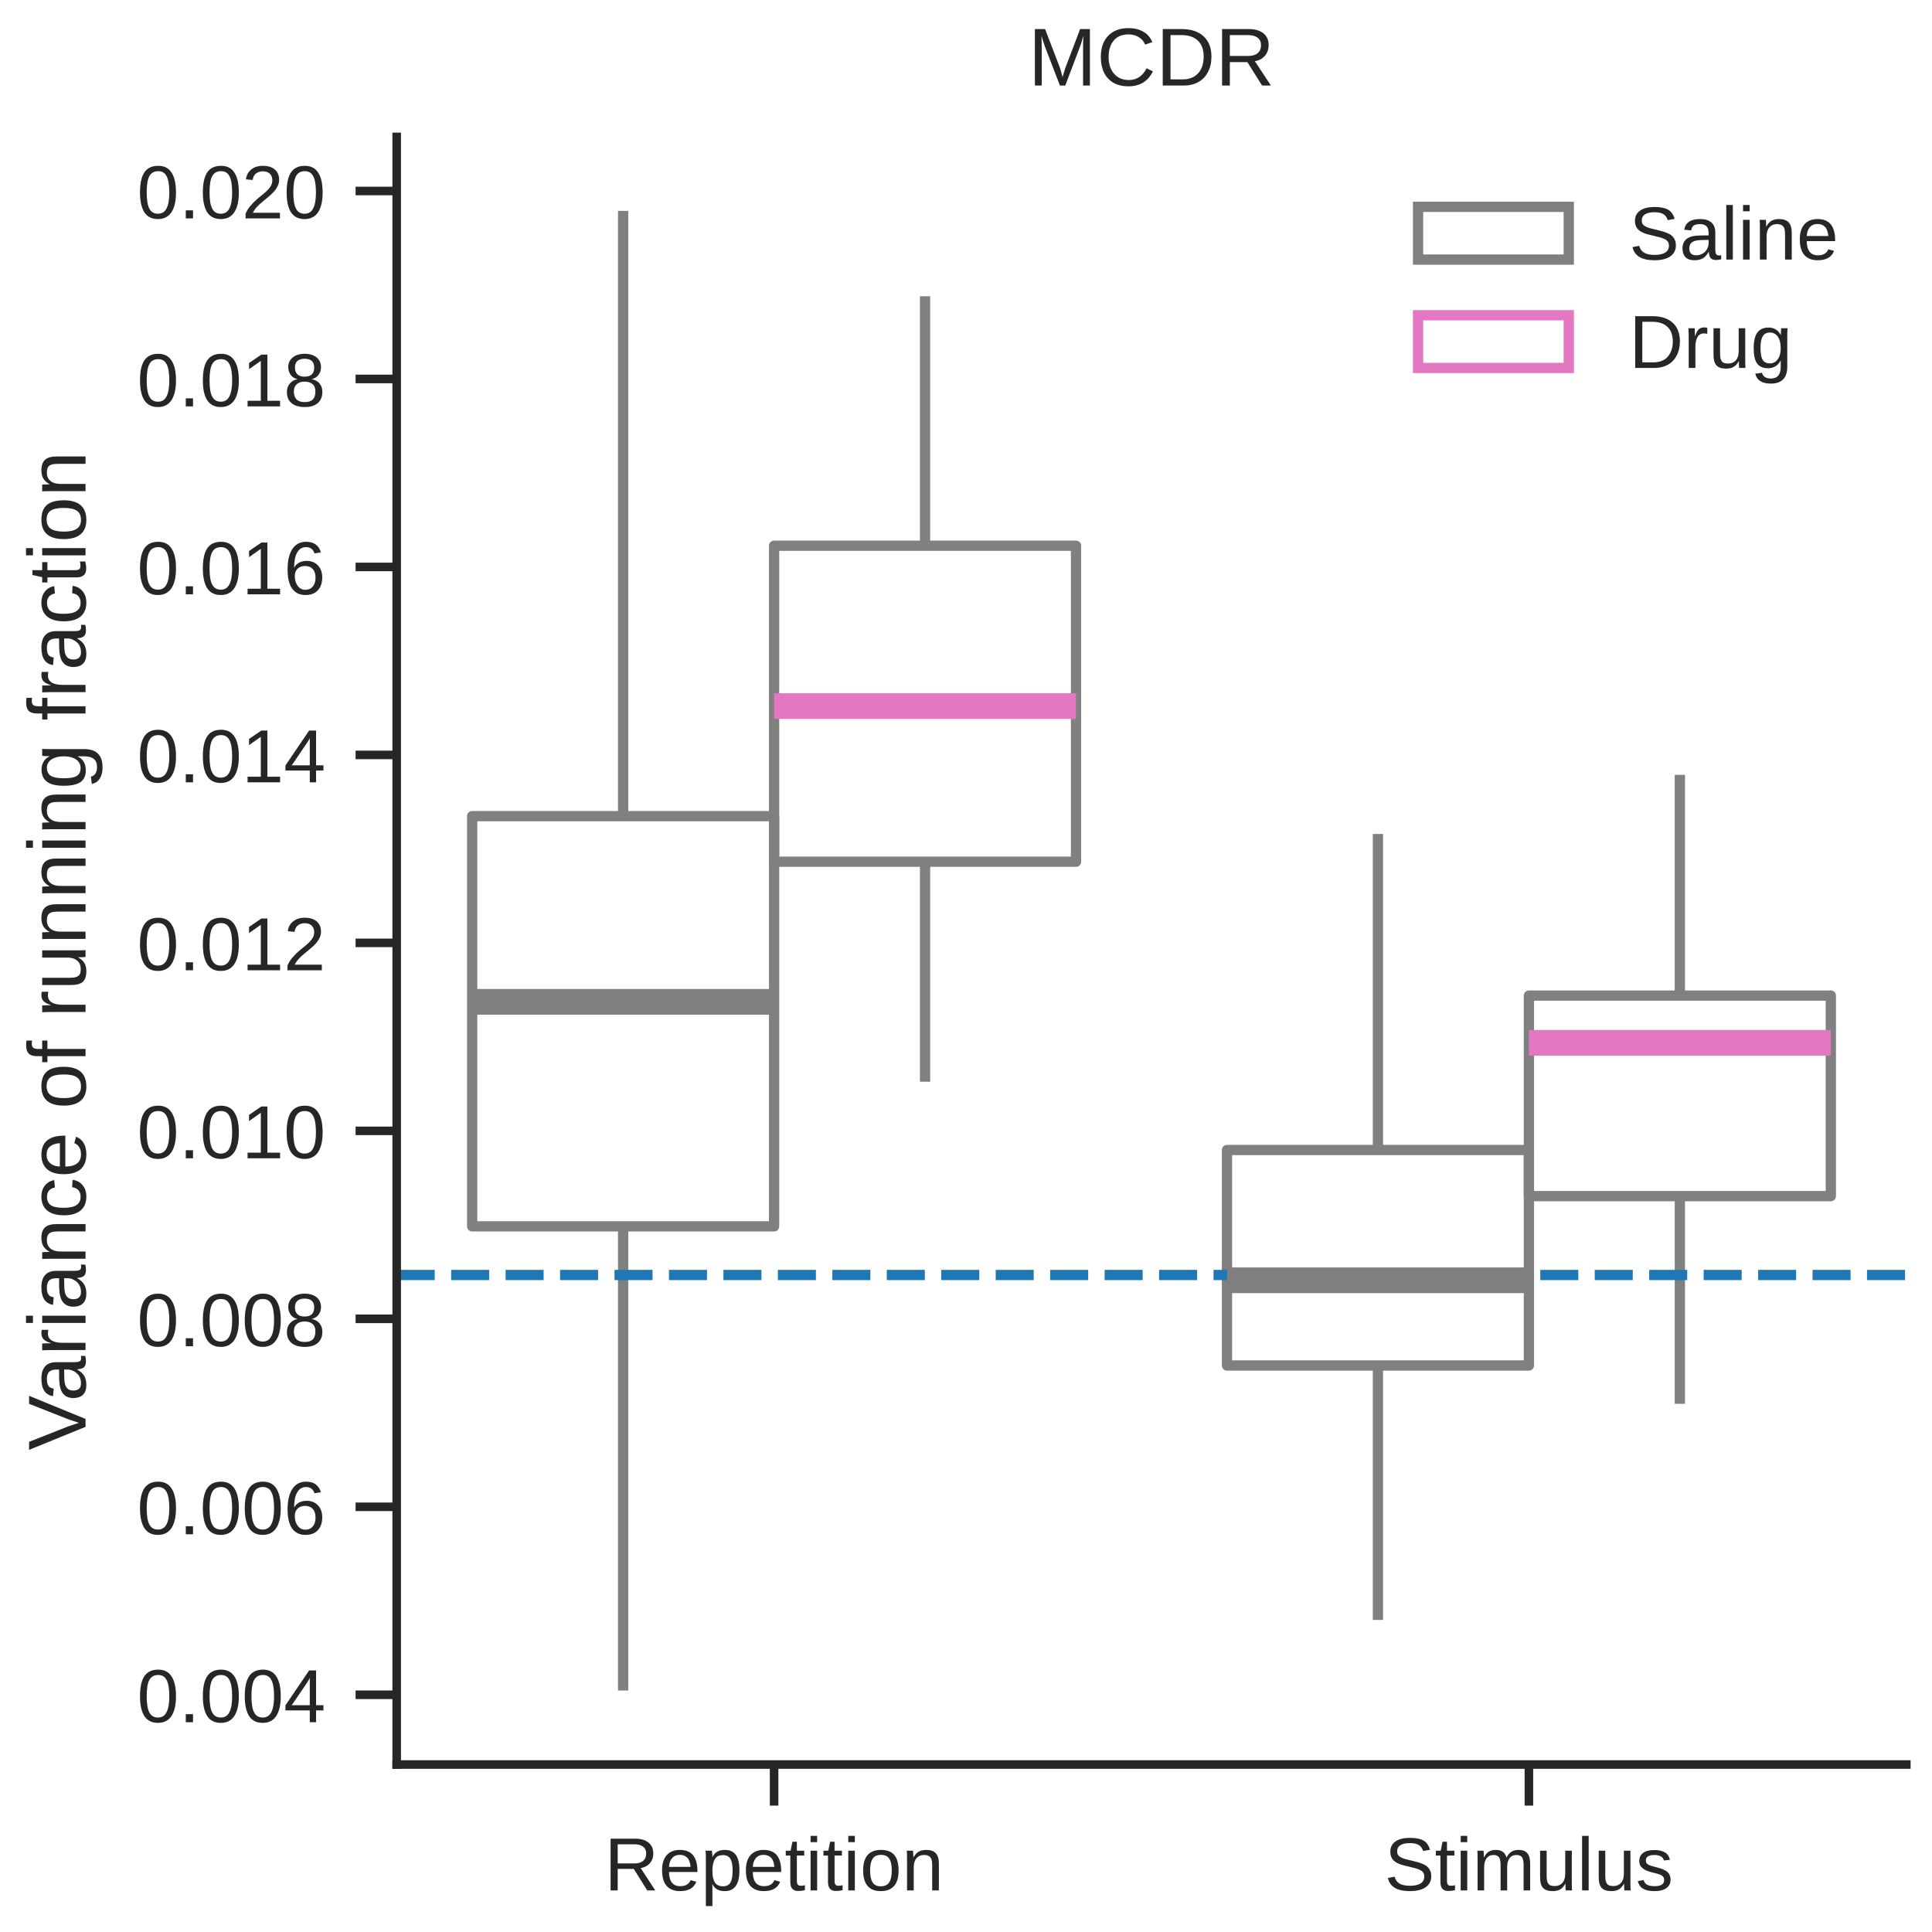
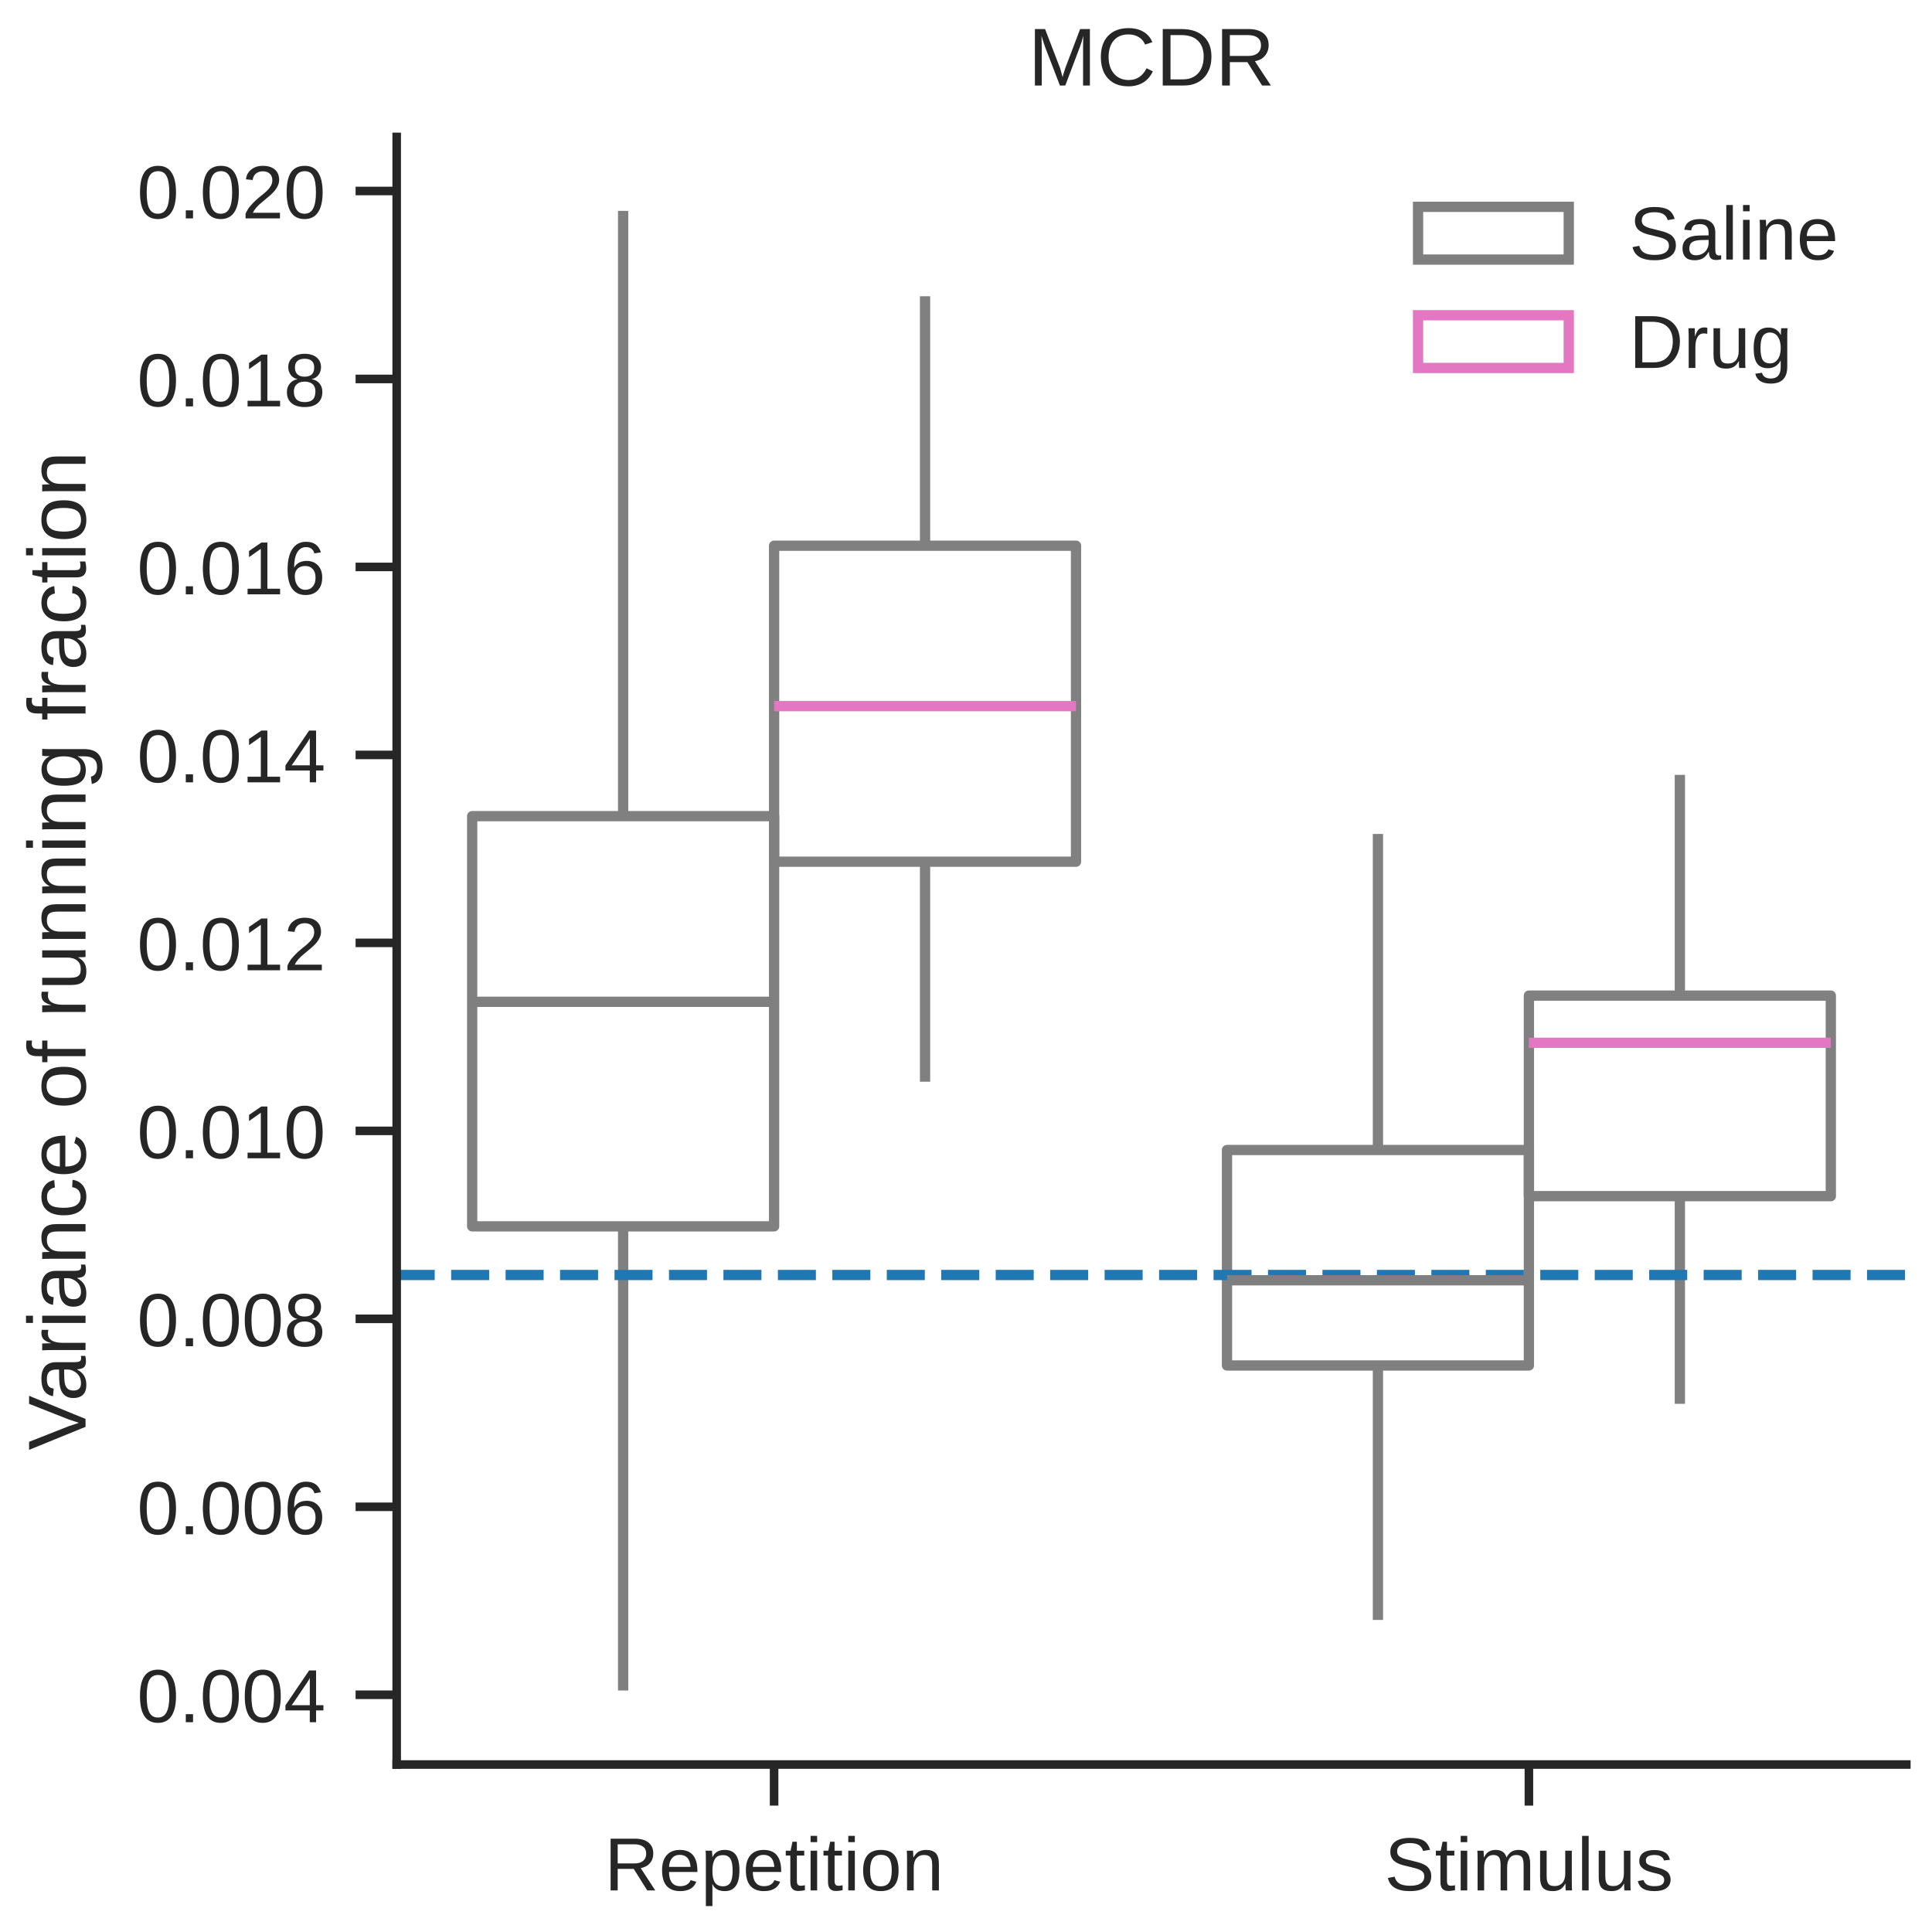
<svg xmlns="http://www.w3.org/2000/svg" xmlns:xlink="http://www.w3.org/1999/xlink" width="225.638pt" height="225.638pt" viewBox="0 0 225.638 225.638" version="1.1">
  <defs>
    <style type="text/css">*{stroke-linejoin: round; stroke-linecap: butt}</style>
  </defs>
  <g id="figure_1">
    <g id="patch_1">
      <path d="M 0 225.638  L 225.638 225.638  L 225.638 0  L 0 0  z " style="fill: #ffffff" />
    </g>
    <g id="axes_1">
      <g id="patch_2">
        <path d="M 46.329 206.079  L 222.638 206.079  L 222.638 15.989  L 46.329 15.989  z " style="fill: #ffffff" />
      </g>
      <g id="matplotlib.axis_1">
        <g id="xtick_1">
          <g id="line2d_1">
            <defs>
-               <path id="m3bdbac2fc2" d="M 0 0  L 0 4.8  " style="stroke: #262626" />
+               <path id="m1ee91a6d1d" d="M 0 0  L 0 4.8  " style="stroke: #262626" />
            </defs>
            <g>
-               <use xlink:href="#m3bdbac2fc2" x="90.406" y="206.079" style="fill: #262626; stroke: #262626" />
+               <use xlink:href="#m1ee91a6d1d" x="90.406" y="206.079" style="fill: #262626; stroke: #262626" />
            </g>
          </g>
          <g id="text_1">
            <text style="font-size: 8.8px; font-family: 'Arial', 'DejaVu Sans', 'Liberation Sans', 'Bitstream Vera Sans', sans-serif; text-anchor: middle; fill: #262626" x="90.406" y="220.786" transform="rotate(-0 90.40618 220.7856)">Repetition</text>
          </g>
        </g>
        <g id="xtick_2">
          <g id="line2d_2">
            <g>
-               <use xlink:href="#m3bdbac2fc2" x="178.56" y="206.079" style="fill: #262626; stroke: #262626" />
+               <use xlink:href="#m1ee91a6d1d" x="178.56" y="206.079" style="fill: #262626; stroke: #262626" />
            </g>
          </g>
          <g id="text_2">
            <text style="font-size: 8.8px; font-family: 'Arial', 'DejaVu Sans', 'Liberation Sans', 'Bitstream Vera Sans', sans-serif; text-anchor: middle; fill: #262626" x="178.56" y="220.786" transform="rotate(-0 178.5604 220.7856)">Stimulus</text>
          </g>
        </g>
      </g>
      <g id="matplotlib.axis_2">
        <g id="ytick_1">
          <g id="line2d_3">
            <defs>
-               <path id="mbca25bb26c" d="M 0 0  L -4.8 0  " style="stroke: #262626" />
+               <path id="ma71fa743cf" d="M 0 0  L -4.8 0  " style="stroke: #262626" />
            </defs>
            <g>
-               <use xlink:href="#mbca25bb26c" x="46.329" y="197.933" style="fill: #262626; stroke: #262626" />
+               <use xlink:href="#ma71fa743cf" x="46.329" y="197.933" style="fill: #262626; stroke: #262626" />
            </g>
          </g>
          <g id="text_3">
            <text style="font-size: 8.8px; font-family: 'Arial', 'DejaVu Sans', 'Liberation Sans', 'Bitstream Vera Sans', sans-serif; text-anchor: end; fill: #262626" x="38.029" y="201.136" transform="rotate(-0 38.02905 201.1364)">0.004</text>
          </g>
        </g>
        <g id="ytick_2">
          <g id="line2d_4">
            <g>
-               <use xlink:href="#mbca25bb26c" x="46.329" y="175.979" style="fill: #262626; stroke: #262626" />
+               <use xlink:href="#ma71fa743cf" x="46.329" y="175.979" style="fill: #262626; stroke: #262626" />
            </g>
          </g>
          <g id="text_4">
            <text style="font-size: 8.8px; font-family: 'Arial', 'DejaVu Sans', 'Liberation Sans', 'Bitstream Vera Sans', sans-serif; text-anchor: end; fill: #262626" x="38.029" y="179.183" transform="rotate(-0 38.02905 179.1828)">0.006</text>
          </g>
        </g>
        <g id="ytick_3">
          <g id="line2d_5">
            <g>
-               <use xlink:href="#mbca25bb26c" x="46.329" y="154.026" style="fill: #262626; stroke: #262626" />
+               <use xlink:href="#ma71fa743cf" x="46.329" y="154.026" style="fill: #262626; stroke: #262626" />
            </g>
          </g>
          <g id="text_5">
            <text style="font-size: 8.8px; font-family: 'Arial', 'DejaVu Sans', 'Liberation Sans', 'Bitstream Vera Sans', sans-serif; text-anchor: end; fill: #262626" x="38.029" y="157.229" transform="rotate(-0 38.02905 157.2291)">0.008</text>
          </g>
        </g>
        <g id="ytick_4">
          <g id="line2d_6">
            <g>
-               <use xlink:href="#mbca25bb26c" x="46.329" y="132.072" style="fill: #262626; stroke: #262626" />
+               <use xlink:href="#ma71fa743cf" x="46.329" y="132.072" style="fill: #262626; stroke: #262626" />
            </g>
          </g>
          <g id="text_6">
            <text style="font-size: 8.8px; font-family: 'Arial', 'DejaVu Sans', 'Liberation Sans', 'Bitstream Vera Sans', sans-serif; text-anchor: end; fill: #262626" x="38.029" y="135.276" transform="rotate(-0 38.02905 135.2755)">0.010</text>
          </g>
        </g>
        <g id="ytick_5">
          <g id="line2d_7">
            <g>
-               <use xlink:href="#mbca25bb26c" x="46.329" y="110.119" style="fill: #262626; stroke: #262626" />
+               <use xlink:href="#ma71fa743cf" x="46.329" y="110.119" style="fill: #262626; stroke: #262626" />
            </g>
          </g>
          <g id="text_7">
            <text style="font-size: 8.8px; font-family: 'Arial', 'DejaVu Sans', 'Liberation Sans', 'Bitstream Vera Sans', sans-serif; text-anchor: end; fill: #262626" x="38.029" y="113.322" transform="rotate(-0 38.02905 113.3219)">0.012</text>
          </g>
        </g>
        <g id="ytick_6">
          <g id="line2d_8">
            <g>
-               <use xlink:href="#mbca25bb26c" x="46.329" y="88.165" style="fill: #262626; stroke: #262626" />
+               <use xlink:href="#ma71fa743cf" x="46.329" y="88.165" style="fill: #262626; stroke: #262626" />
            </g>
          </g>
          <g id="text_8">
            <text style="font-size: 8.8px; font-family: 'Arial', 'DejaVu Sans', 'Liberation Sans', 'Bitstream Vera Sans', sans-serif; text-anchor: end; fill: #262626" x="38.029" y="91.368" transform="rotate(-0 38.02905 91.36831)">0.014</text>
          </g>
        </g>
        <g id="ytick_7">
          <g id="line2d_9">
            <g>
-               <use xlink:href="#mbca25bb26c" x="46.329" y="66.211" style="fill: #262626; stroke: #262626" />
+               <use xlink:href="#ma71fa743cf" x="46.329" y="66.211" style="fill: #262626; stroke: #262626" />
            </g>
          </g>
          <g id="text_9">
            <text style="font-size: 8.8px; font-family: 'Arial', 'DejaVu Sans', 'Liberation Sans', 'Bitstream Vera Sans', sans-serif; text-anchor: end; fill: #262626" x="38.029" y="69.415" transform="rotate(-0 38.02905 69.4147)">0.016</text>
          </g>
        </g>
        <g id="ytick_8">
          <g id="line2d_10">
            <g>
-               <use xlink:href="#mbca25bb26c" x="46.329" y="44.258" style="fill: #262626; stroke: #262626" />
+               <use xlink:href="#ma71fa743cf" x="46.329" y="44.258" style="fill: #262626; stroke: #262626" />
            </g>
          </g>
          <g id="text_10">
            <text style="font-size: 8.8px; font-family: 'Arial', 'DejaVu Sans', 'Liberation Sans', 'Bitstream Vera Sans', sans-serif; text-anchor: end; fill: #262626" x="38.029" y="47.461" transform="rotate(-0 38.02905 47.46109)">0.018</text>
          </g>
        </g>
        <g id="ytick_9">
          <g id="line2d_11">
            <g>
-               <use xlink:href="#mbca25bb26c" x="46.329" y="22.304" style="fill: #262626; stroke: #262626" />
+               <use xlink:href="#ma71fa743cf" x="46.329" y="22.304" style="fill: #262626; stroke: #262626" />
            </g>
          </g>
          <g id="text_11">
            <text style="font-size: 8.8px; font-family: 'Arial', 'DejaVu Sans', 'Liberation Sans', 'Bitstream Vera Sans', sans-serif; text-anchor: end; fill: #262626" x="38.029" y="25.507" transform="rotate(-0 38.02905 25.50748)">0.020</text>
          </g>
        </g>
        <g id="text_12">
          <text style="font-size: 9.6px; font-family: 'Arial', 'DejaVu Sans', 'Liberation Sans', 'Bitstream Vera Sans', sans-serif; text-anchor: middle; fill: #262626" x="9.989" y="111.034" transform="rotate(-90 9.989303 111.0341)">Variance of running fraction</text>
        </g>
      </g>
      <g id="patch_3">
-         <path clip-path="url(#p6be08799d0)" style="fill: none; stroke: #7f7f7f; stroke-width: 1.2; stroke-linejoin: miter" />
+         <path clip-path="url(#p76688e5d59)" style="fill: none; stroke: #7f7f7f; stroke-width: 1.2; stroke-linejoin: miter" />
      </g>
      <g id="patch_4">
-         <path clip-path="url(#p6be08799d0)" style="fill: none; stroke: #e377c2; stroke-width: 1.2; stroke-linejoin: miter" />
+         <path clip-path="url(#p76688e5d59)" style="fill: none; stroke: #e377c2; stroke-width: 1.2; stroke-linejoin: miter" />
      </g>
      <g id="line2d_12">
-         <path d="M 55.144 143.226  L 90.406 143.226  L 90.406 95.317  L 55.144 95.317  L 55.144 143.226  " clip-path="url(#p6be08799d0)" style="fill: none; stroke: #808080; stroke-width: 1.2; stroke-linecap: round" />
+         <path d="M 55.144 143.226  L 90.406 143.226  L 90.406 95.317  L 55.144 95.317  L 55.144 143.226  " clip-path="url(#p76688e5d59)" style="fill: none; stroke: #808080; stroke-width: 1.2; stroke-linecap: round" />
      </g>
      <g id="line2d_13">
-         <path d="M 72.775 143.226  L 72.775 197.439  " clip-path="url(#p6be08799d0)" style="fill: none; stroke: #808080; stroke-width: 1.2" />
+         <path d="M 72.775 143.226  L 72.775 197.439  " clip-path="url(#p76688e5d59)" style="fill: none; stroke: #808080; stroke-width: 1.2" />
      </g>
      <g id="line2d_14">
-         <path d="M 72.775 95.317  L 72.775 24.63  " clip-path="url(#p6be08799d0)" style="fill: none; stroke: #808080; stroke-width: 1.2" />
+         <path d="M 72.775 95.317  L 72.775 24.63  " clip-path="url(#p76688e5d59)" style="fill: none; stroke: #808080; stroke-width: 1.2" />
      </g>
      <g id="line2d_15">
-         <path d="M 143.299 159.474  L 178.56 159.474  L 178.56 134.31  L 143.299 134.31  L 143.299 159.474  " clip-path="url(#p6be08799d0)" style="fill: none; stroke: #808080; stroke-width: 1.2; stroke-linecap: round" />
+         <path d="M 143.299 159.474  L 178.56 159.474  L 178.56 134.31  L 143.299 134.31  L 143.299 159.474  " clip-path="url(#p76688e5d59)" style="fill: none; stroke: #808080; stroke-width: 1.2; stroke-linecap: round" />
      </g>
      <g id="line2d_16">
-         <path d="M 160.93 159.474  L 160.93 189.191  " clip-path="url(#p6be08799d0)" style="fill: none; stroke: #808080; stroke-width: 1.2" />
+         <path d="M 160.93 159.474  L 160.93 189.191  " clip-path="url(#p76688e5d59)" style="fill: none; stroke: #808080; stroke-width: 1.2" />
      </g>
      <g id="line2d_17">
-         <path d="M 160.93 134.31  L 160.93 97.4  " clip-path="url(#p6be08799d0)" style="fill: none; stroke: #808080; stroke-width: 1.2" />
+         <path d="M 160.93 134.31  L 160.93 97.4  " clip-path="url(#p76688e5d59)" style="fill: none; stroke: #808080; stroke-width: 1.2" />
      </g>
      <g id="line2d_18">
-         <path d="M 90.406 100.639  L 125.668 100.639  L 125.668 63.736  L 90.406 63.736  L 90.406 100.639  " clip-path="url(#p6be08799d0)" style="fill: none; stroke: #808080; stroke-width: 1.2; stroke-linecap: round" />
+         <path d="M 90.406 100.639  L 125.668 100.639  L 125.668 63.736  L 90.406 63.736  L 90.406 100.639  " clip-path="url(#p76688e5d59)" style="fill: none; stroke: #808080; stroke-width: 1.2; stroke-linecap: round" />
      </g>
      <g id="line2d_19">
-         <path d="M 108.037 100.639  L 108.037 126.335  " clip-path="url(#p6be08799d0)" style="fill: none; stroke: #808080; stroke-width: 1.2" />
+         <path d="M 108.037 100.639  L 108.037 126.335  " clip-path="url(#p76688e5d59)" style="fill: none; stroke: #808080; stroke-width: 1.2" />
      </g>
      <g id="line2d_20">
-         <path d="M 108.037 63.736  L 108.037 34.597  " clip-path="url(#p6be08799d0)" style="fill: none; stroke: #808080; stroke-width: 1.2" />
+         <path d="M 108.037 63.736  L 108.037 34.597  " clip-path="url(#p76688e5d59)" style="fill: none; stroke: #808080; stroke-width: 1.2" />
      </g>
      <g id="line2d_21">
-         <path d="M 178.56 139.698  L 213.822 139.698  L 213.822 116.276  L 178.56 116.276  L 178.56 139.698  " clip-path="url(#p6be08799d0)" style="fill: none; stroke: #808080; stroke-width: 1.2; stroke-linecap: round" />
+         <path d="M 178.56 139.698  L 213.822 139.698  L 213.822 116.276  L 178.56 116.276  L 178.56 139.698  " clip-path="url(#p76688e5d59)" style="fill: none; stroke: #808080; stroke-width: 1.2; stroke-linecap: round" />
      </g>
      <g id="line2d_22">
-         <path d="M 196.191 139.698  L 196.191 163.951  " clip-path="url(#p6be08799d0)" style="fill: none; stroke: #808080; stroke-width: 1.2" />
+         <path d="M 196.191 139.698  L 196.191 163.951  " clip-path="url(#p76688e5d59)" style="fill: none; stroke: #808080; stroke-width: 1.2" />
      </g>
      <g id="line2d_23">
-         <path d="M 196.191 116.276  L 196.191 90.495  " clip-path="url(#p6be08799d0)" style="fill: none; stroke: #808080; stroke-width: 1.2" />
+         <path d="M 196.191 116.276  L 196.191 90.495  " clip-path="url(#p76688e5d59)" style="fill: none; stroke: #808080; stroke-width: 1.2" />
      </g>
      <g id="line2d_24">
-         <path d="M 46.329 148.906  L 222.638 148.906  " clip-path="url(#p6be08799d0)" style="fill: none; stroke-dasharray: 4.44,1.92; stroke-dashoffset: 0; stroke: #1f77b4; stroke-width: 1.2" />
+         <path d="M 46.329 148.906  L 222.638 148.906  " clip-path="url(#p76688e5d59)" style="fill: none; stroke-dasharray: 4.44,1.92; stroke-dashoffset: 0; stroke: #1f77b4; stroke-width: 1.2" />
      </g>
      <g id="line2d_25">
-         <path d="M 55.144 117.002  L 90.406 117.002  " clip-path="url(#p6be08799d0)" style="fill: none; stroke: #7f7f7f; stroke-width: 3" />
+         <path d="M 55.144 117.002  L 90.406 117.002  " clip-path="url(#p76688e5d59)" style="fill: none; stroke: #7f7f7f; stroke-width: 1.2" />
      </g>
      <g id="line2d_26">
-         <path d="M 143.299 149.522  L 178.56 149.522  " clip-path="url(#p6be08799d0)" style="fill: none; stroke: #7f7f7f; stroke-width: 3" />
+         <path d="M 143.299 149.522  L 178.56 149.522  " clip-path="url(#p76688e5d59)" style="fill: none; stroke: #7f7f7f; stroke-width: 1.2" />
      </g>
      <g id="line2d_27">
-         <path d="M 90.406 82.468  L 125.668 82.468  " clip-path="url(#p6be08799d0)" style="fill: none; stroke: #e377c2; stroke-width: 3" />
+         <path d="M 90.406 82.468  L 125.668 82.468  " clip-path="url(#p76688e5d59)" style="fill: none; stroke: #e377c2; stroke-width: 1.2" />
      </g>
      <g id="line2d_28">
-         <path d="M 178.56 121.79  L 213.822 121.79  " clip-path="url(#p6be08799d0)" style="fill: none; stroke: #e377c2; stroke-width: 3" />
+         <path d="M 178.56 121.79  L 213.822 121.79  " clip-path="url(#p76688e5d59)" style="fill: none; stroke: #e377c2; stroke-width: 1.2" />
      </g>
      <g id="patch_5">
        <path d="M 46.329 206.079  L 46.329 15.989  " style="fill: none; stroke: #262626; stroke-linejoin: miter; stroke-linecap: square" />
      </g>
      <g id="patch_6">
        <path d="M 46.329 206.079  L 222.638 206.079  " style="fill: none; stroke: #262626; stroke-linejoin: miter; stroke-linecap: square" />
      </g>
      <g id="text_13">
        <text style="font-size: 9.6px; font-family: 'Arial', 'DejaVu Sans', 'Liberation Sans', 'Bitstream Vera Sans', sans-serif; text-anchor: middle; fill: #262626" x="134.483" y="9.989" transform="rotate(-0 134.4833 9.989303)">MCDR</text>
      </g>
      <g id="legend_1">
        <g id="patch_7">
          <path d="M 165.616 30.316  L 183.216 30.316  L 183.216 24.156  L 165.616 24.156  L 165.616 30.316  z " style="fill: none; stroke: #7f7f7f; stroke-width: 1.2; stroke-linejoin: miter" />
        </g>
        <g id="text_14">
          <text style="font-size: 8.8px; font-family: 'Arial', 'DejaVu Sans', 'Liberation Sans', 'Bitstream Vera Sans', sans-serif; text-anchor: start; fill: #262626" x="190.256" y="30.316" transform="rotate(-0 190.2563 30.31594)">Saline</text>
        </g>
        <g id="patch_8">
          <path d="M 165.616 42.975  L 183.216 42.975  L 183.216 36.815  L 165.616 36.815  L 165.616 42.975  z " style="fill: none; stroke: #e377c2; stroke-width: 1.2; stroke-linejoin: miter" />
        </g>
        <g id="text_15">
          <text style="font-size: 8.8px; font-family: 'Arial', 'DejaVu Sans', 'Liberation Sans', 'Bitstream Vera Sans', sans-serif; text-anchor: start; fill: #262626" x="190.256" y="42.975" transform="rotate(-0 190.2563 42.97454)">Drug</text>
        </g>
      </g>
    </g>
  </g>
  <defs>
-     <clipPath id="p6be08799d0">
+     <clipPath id="p76688e5d59">
      <rect x="46.329" y="15.989" width="176.309" height="190.09" />
    </clipPath>
  </defs>
</svg>
